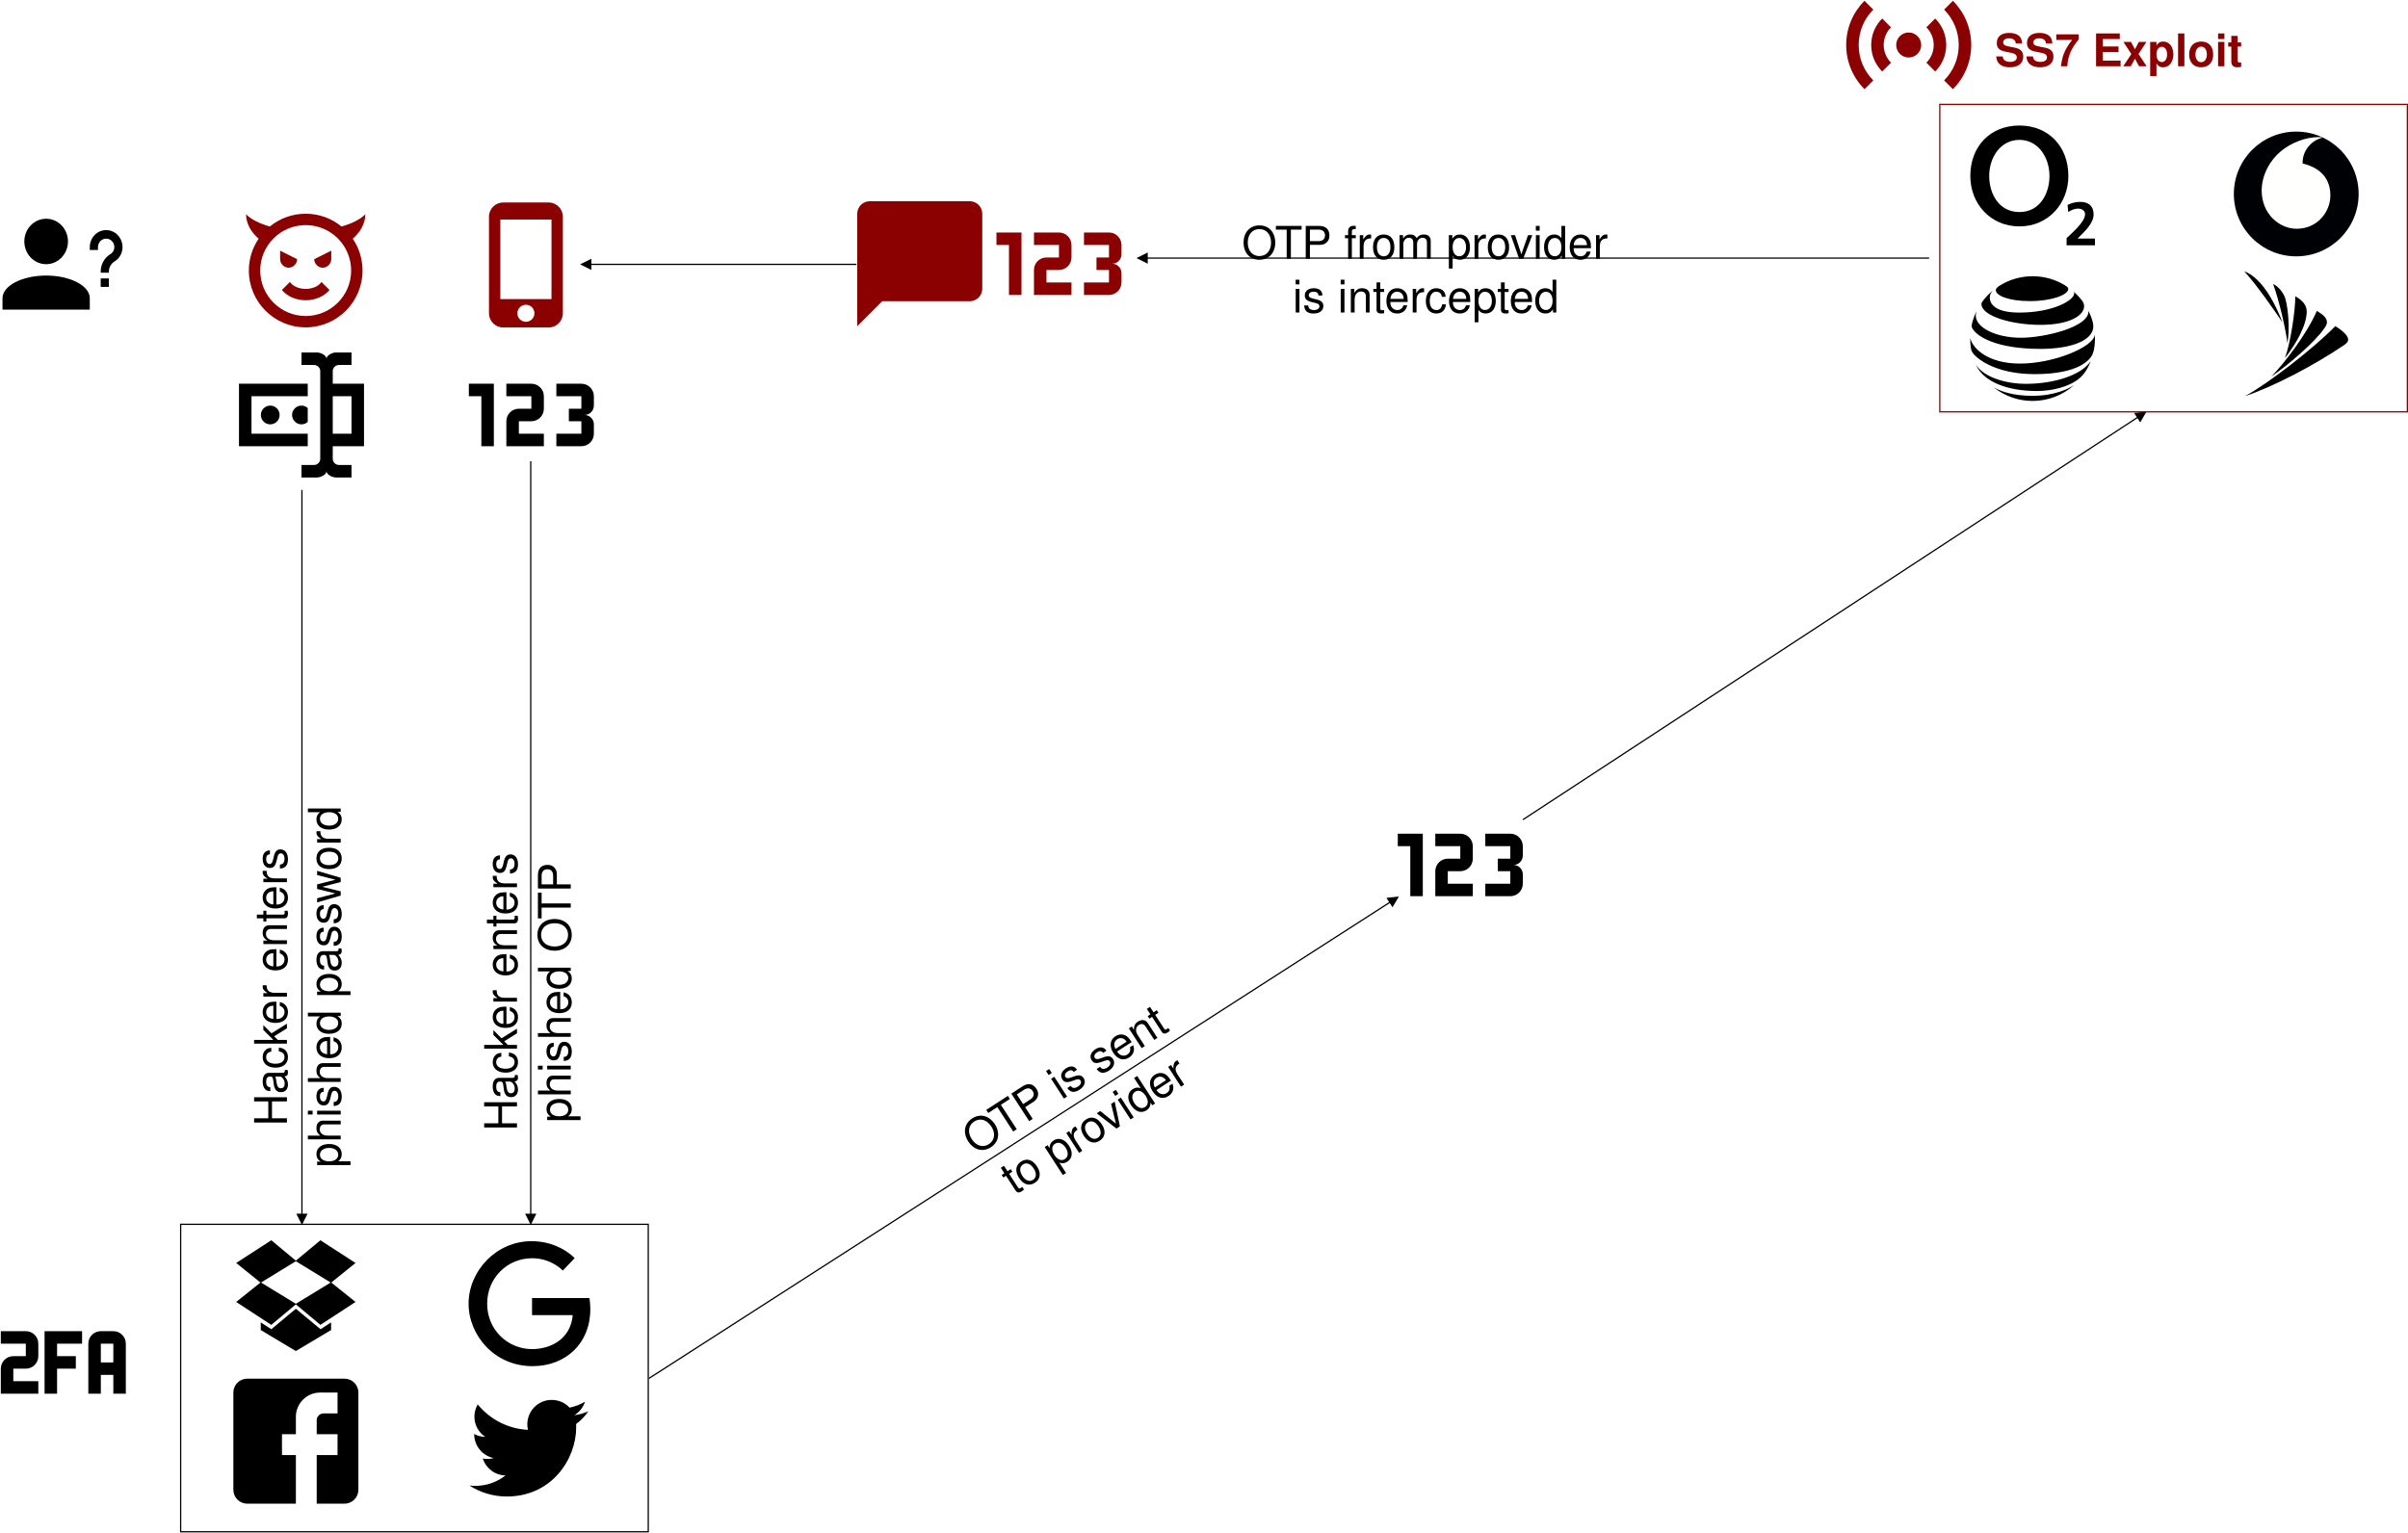
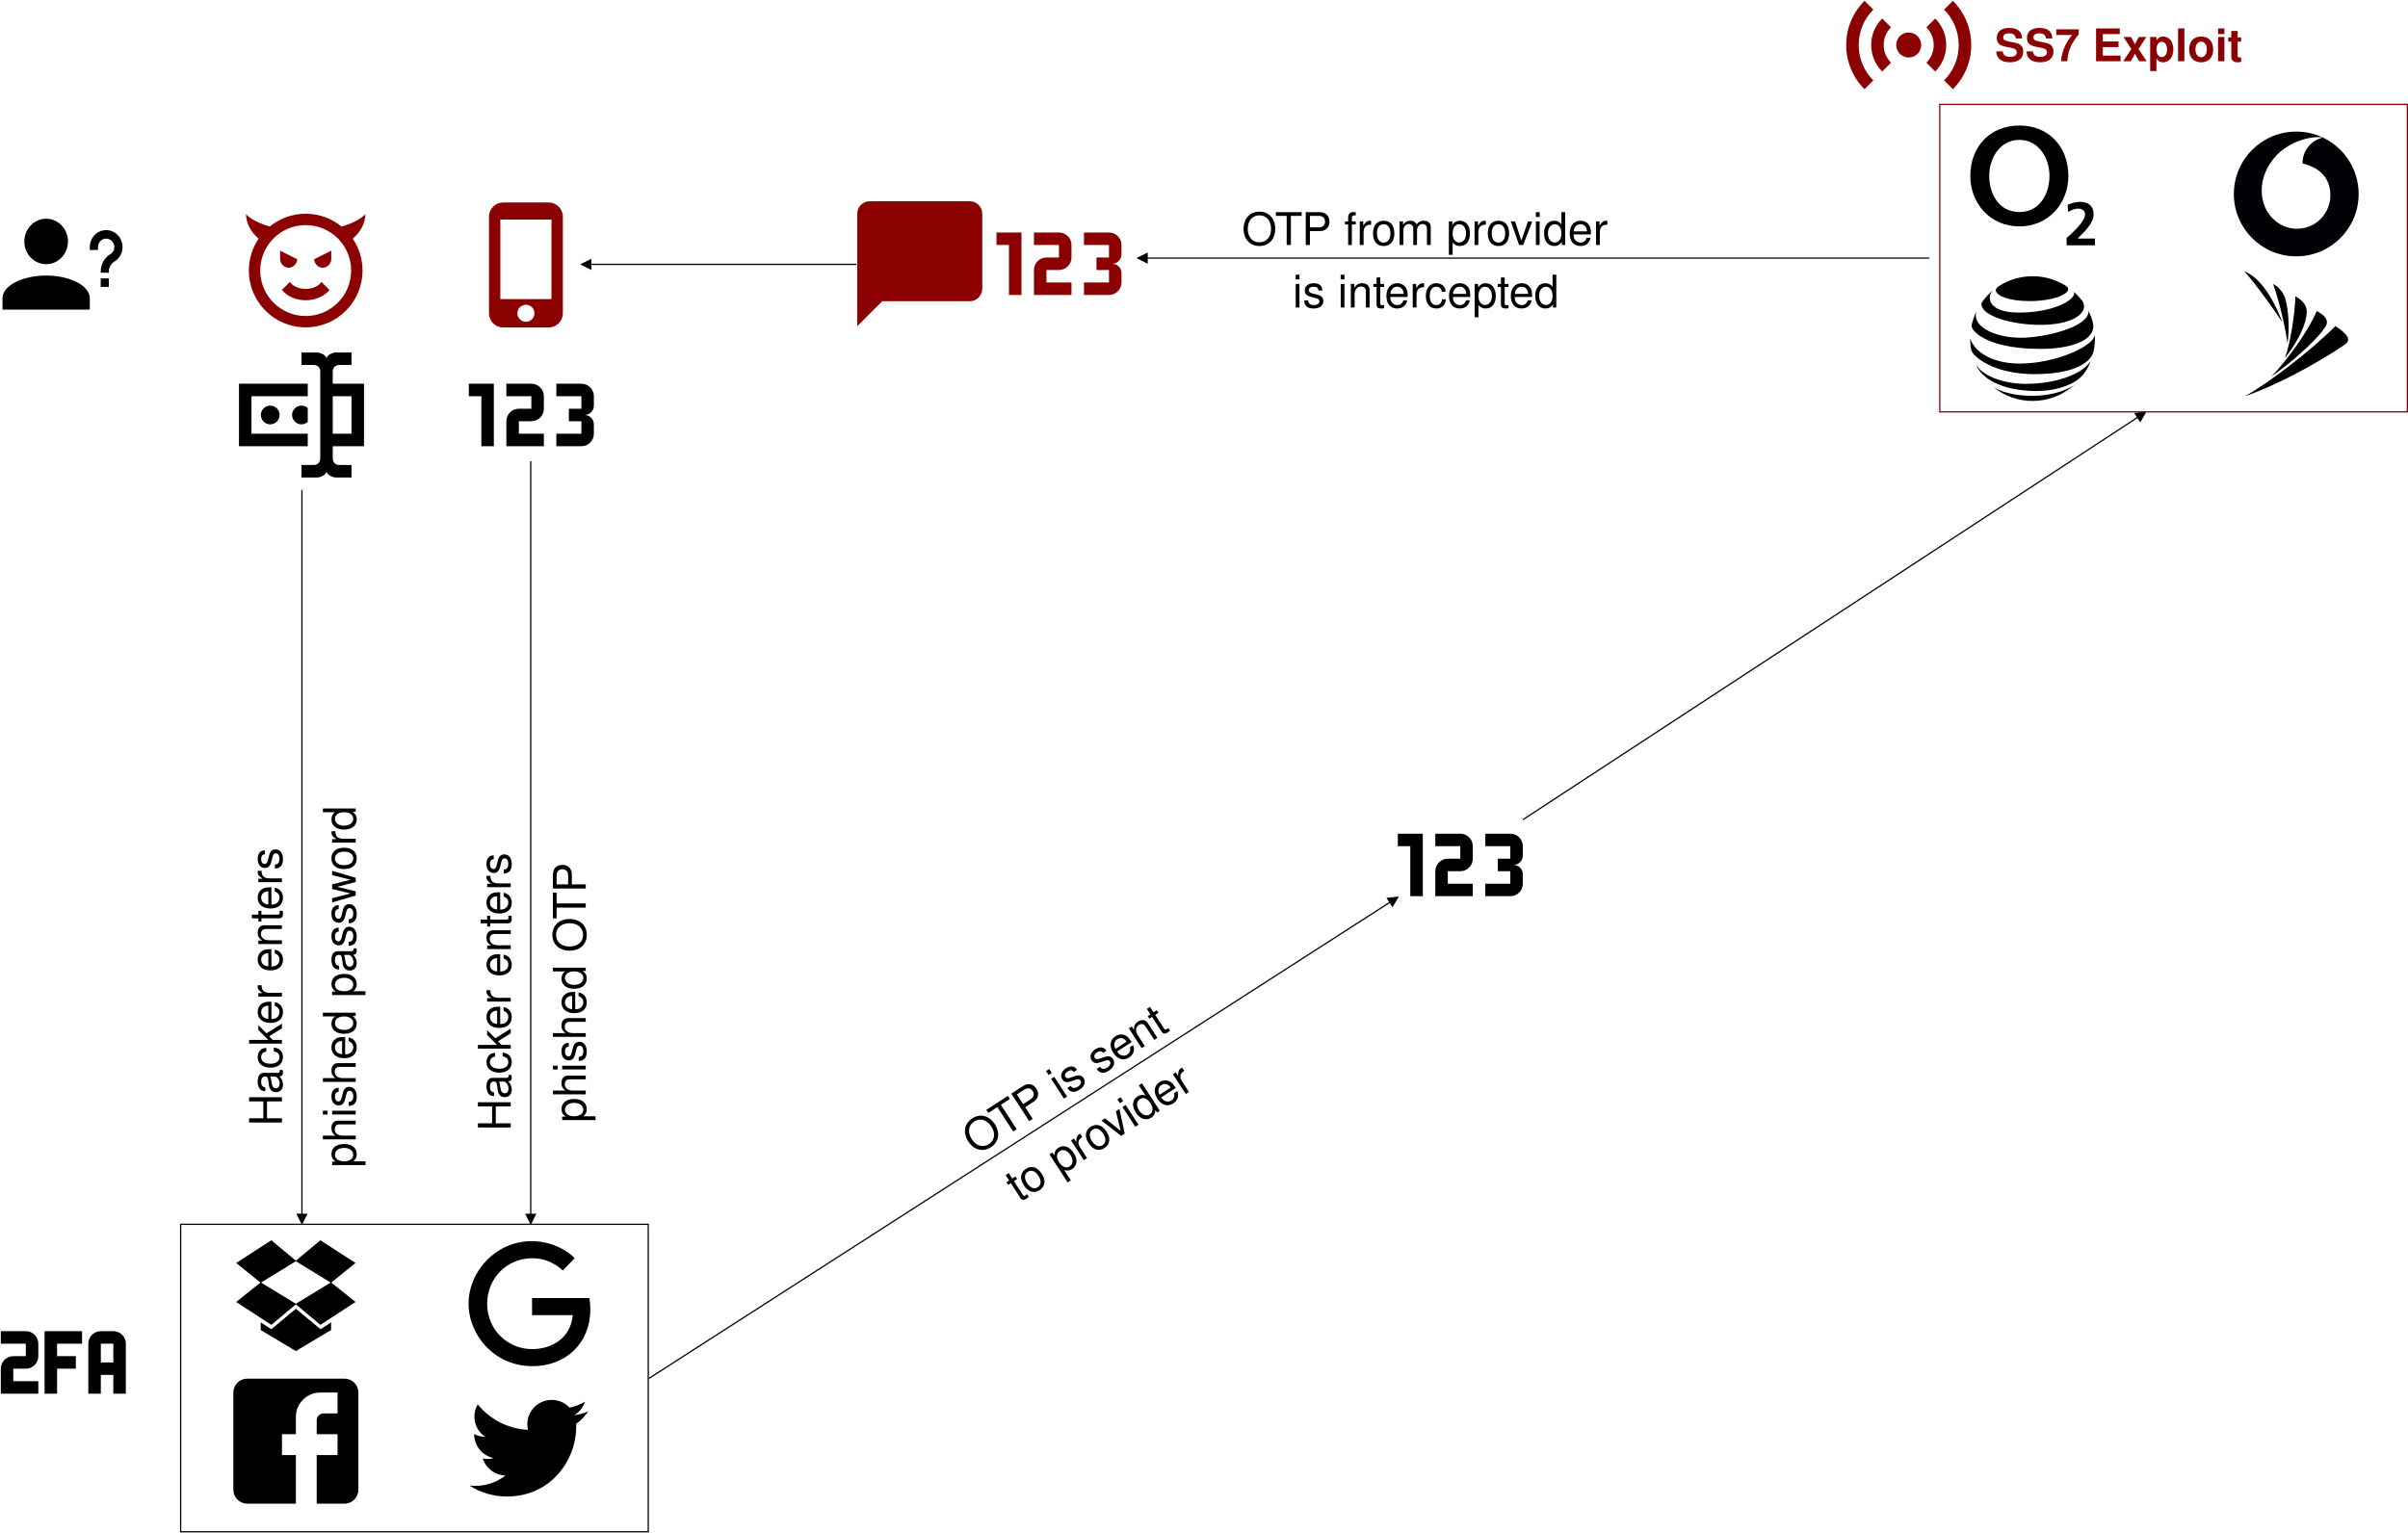
<svg xmlns="http://www.w3.org/2000/svg" width="1926" height="1226">
  <g fill="none" fill-rule="evenodd">
    <path d="M236.647 1047.09l19.773 16.365 8.409-5.5v6.136l-28.182 16.818-28.09-16.818v-6.136l8.454 5.5 19.636-16.364zm-19.636-54.817l19.636 16.318 19.636-16.318 28.091 18.182-19.409 15.636 19.41 15.545-28.092 18.319-19.636-16.41-19.636 16.41-28.091-18.319 19.409-15.545-19.41-15.636 28.092-18.182zm19.636 50.818l27.864-17-27.864-17.046-27.864 17.046 27.864 17zM471.397 1038.5h-45.85v13.65h32.55c-1.65 19.05-17.5 27.2-32.5 27.2-19.15 0-35.95-15.1-35.95-36.35 0-20.5 16-36.35 36-36.35 15.45 0 24.5 9.85 24.5 9.85l9.5-9.9s-12.2-13.6-34.5-13.6c-28.4 0-50.35 24-50.35 50 0 25.25 20.65 50 51.1 50 26.75 0 46.25-18.35 46.25-45.45 0-5.75-.75-9.05-.75-9.05zM197.758 1103h77.778c6.136 0 11.111 4.975 11.111 11.111v77.778c0 6.136-4.975 11.111-11.111 11.111h-77.778c-6.136 0-11.11-4.975-11.11-11.111v-77.778c0-6.136 4.974-11.111 11.11-11.111zm72.222 11.111h-13.888c-10.74 0-19.445 8.706-19.445 19.445v13.888h-11.111v16.667h11.111V1203h16.667v-38.889h16.666v-16.667h-16.666v-11.11a5.556 5.556 0 0 1 5.555-5.556h11.111v-16.667zM.647 1065v10h20v10h-10c-5.523 0-10 4.477-10 10v20h30v-10h-20v-10h10c5.523 0 10-4.477 10-10v-10c0-5.55-4.5-10-10-10h-20zm35 0v50h10v-20h15v-10h-15v-10h20v-10h-30zm45 0c-5.523 0-10 4.477-10 10v40h10v-15h10v15h10v-40c0-5.523-4.477-10-10-10h-10zm0 10h10v15h-10v-15zM470.545 1129.09c-3.5 1.592-7.272 2.637-11.181 3.137 4-2.409 7.09-6.227 8.545-10.818-3.773 2.273-7.954 3.864-12.364 4.773-3.59-3.91-8.636-6.182-14.363-6.182-10.682 0-19.41 8.727-19.41 19.5 0 1.545.183 3.045.5 4.455-16.181-.819-30.59-8.591-40.181-20.364a19.292 19.292 0 0 0-2.636 9.773c0 6.772 3.409 12.772 8.681 16.181-3.227 0-6.227-.909-8.863-2.272v.136c0 9.455 6.727 17.364 15.636 19.136a19.186 19.186 0 0 1-5.136.682c-1.228 0-2.455-.136-3.637-.363 2.455 7.681 9.591 13.409 18.182 13.545-6.636 5.273-15.045 8.364-24.227 8.364-1.546 0-3.091-.091-4.636-.273a55.202 55.202 0 0 0 29.909 8.773c35.818 0 55.5-29.728 55.5-55.5 0-.864 0-1.682-.046-2.546 3.818-2.727 7.091-6.182 9.727-10.136z" fill-rule="nonzero" fill="#000" />
    <path stroke="#000" d="M144.5 979.5h374v246h-374z" />
    <path d="M1118.92 717.23l-5.137 8.651-2.164-3.365-592.27 380.675-.54-.841 592.27-380.675-2.162-3.365 10.004-1.08z" fill="#000" fill-rule="nonzero" />
    <path d="M441.102 239.273h-40.91v-63.637h40.91v63.637zm-20.455 18.182a6.818 6.818 0 1 1 0-13.637 6.818 6.818 0 0 1 0 13.637zM438.83 162h-36.364c-6.276 0-11.363 5.088-11.363 11.364v77.272c0 6.276 5.087 11.364 11.363 11.364h36.364c6.276 0 11.364-5.088 11.364-11.364v-77.272c0-6.276-5.088-11.364-11.364-11.364z" fill-rule="nonzero" fill="#8B0000" />
    <path d="M385 357v-40h-10v-10h20v50h-10zm90-10c0 5.55-4.5 10-10 10h-20v-10h20v-10h-10v-10h10v-10h-20v-10h20c5.523 0 10 4.477 10 10v7.5a7.5 7.5 0 0 1-7.5 7.5 7.5 7.5 0 0 1 7.5 7.5v7.5zm-40 0v10h-30v-20c0-5.55 4.5-10 10-10h10v-10h-20v-10h20c5.523 0 10 4.477 10 10v10c0 5.55-4.5 10-10 10h-10v10h20zM1128 717v-40h-10v-10h20v50h-10zm90-10c0 5.55-4.5 10-10 10h-20v-10h20v-10h-10v-10h10v-10h-20v-10h20c5.523 0 10 4.477 10 10v7.5a7.5 7.5 0 0 1-7.5 7.5 7.5 7.5 0 0 1 7.5 7.5v7.5zm-40 0v10h-30v-20c0-5.55 4.5-10 10-10h10v-10h-20v-10h20c5.523 0 10 4.477 10 10v10c0 5.55-4.5 10-10 10h-10v10h20zM1716.918 329.226l-5.065 8.694-2.192-3.347-491.305 321.62-.548-.837 491.306-321.619-2.19-3.347 9.994-1.164z" fill-rule="nonzero" fill="#000" />
    <path d="M807 236v-40h-10v-10h20v50h-10zm90-10c0 5.55-4.5 10-10 10h-20v-10h20v-10h-10v-10h10v-10h-20v-10h20c5.523 0 10 4.477 10 10v7.5a7.5 7.5 0 0 1-7.5 7.5 7.5 7.5 0 0 1 7.5 7.5v7.5zm-40 0v10h-30v-20c0-5.55 4.5-10 10-10h10v-10h-20v-10h20c5.523 0 10 4.477 10 10v10c0 5.55-4.5 10-10 10h-10v10h20z" fill-rule="nonzero" fill="#8B0000" />
    <path d="M266.147 307h25v50h-25v10a5 5 0 0 0 5 5h10v10h-12.5c-2.75 0-7.5-2.25-7.5-5 0 2.75-4.75 5-7.5 5h-12.5v-10h10a5 5 0 0 0 5-5v-70a5 5 0 0 0-5-5h-10v-10h12.5c2.75 0 7.5 2.25 7.5 5 0-2.75 4.75-5 7.5-5h12.5v10h-10a5 5 0 0 0-5 5v10zm-75 0h55v10h-45v30h45v10h-55v-50zm90 40v-30h-15v30h15zm-57.5-15a7.5 7.5 0 1 0-15 0 7.5 7.5 0 0 0 15 0zm22.5-5.55c-3.05-2.8-7.8-2.55-10.6.55-2.8 3-2.55 7.75.6 10.55 2.75 2.6 7.15 2.6 10 0v-11.1zM242 392v579h4l-4.5 9-4.5-9h4V392h1z" fill-rule="nonzero" fill="#000" />
    <path d="M775.647 161h-80c-5.523 0-10 4.477-10 10v90l20-20h70c5.523 0 10-4.477 10-10v-60c0-5.55-4.5-10-10-10z" fill-rule="nonzero" fill="#8B0000" />
    <path d="M473 207v4h212v1H473v4l-9-4.5 9-4.5z" fill="#000" fill-rule="nonzero" />
    <path d="M1491.297.65c-9.05 9.05-14.65 21.55-14.65 35.35s5.6 26.3 14.65 35.35l7.05-7.05c-7.25-7.2-11.7-17.2-11.7-28.3 0-11.05 4.45-21.1 11.7-28.3l-7.05-7.05zm70.7 0l-7.05 7.05c7.25 7.2 11.7 17.25 11.7 28.3 0 11.1-4.45 21.1-11.7 28.3l7.05 7.05c9.05-9.05 14.65-21.55 14.65-35.35s-5.6-26.3-14.65-35.35zm-56.55 14.15c-5.45 5.45-8.8 12.95-8.8 21.2s3.35 15.75 8.8 21.2l7.05-7.05c-3.6-3.6-5.85-8.6-5.85-14.15 0-5.55 2.25-10.55 5.85-14.15l-7.05-7.05zm42.4 0l-7.05 7.05c3.6 3.6 5.85 8.6 5.85 14.15 0 5.55-2.25 10.55-5.85 14.15l7.05 7.05c5.45-5.45 8.8-12.95 8.8-21.2s-3.35-15.75-8.8-21.2zm-21.2 11.2c-5.523 0-10 4.477-10 10s4.477 10 10 10 10-4.477 10-10-4.477-10-10-10z" fill-rule="nonzero" fill="#8B0000" />
    <path stroke="#8B0000" d="M1551.5 83.5h374v246h-374z" />
    <path d="M918 202v4h625v1H918v4l-9-4.5 9-4.5z" fill="#000" fill-rule="nonzero" />
    <g fill="#000">
      <path d="M1575.918 140.777c0 22.065 16.02 40.35 39.293 40.35 23.122 0 39.141-18.285 39.141-40.35 0-23.424-15.717-40.35-39.141-40.35-23.576 0-39.293 16.926-39.293 40.35zm15.113 0c0-14.659 8.916-28.865 24.18-28.865 15.113 0 24.028 14.206 24.028 28.865 0 13.753-7.404 28.865-24.028 28.865-16.775 0-24.18-15.112-24.18-28.865zM1675.622 196.226v-5.38h-13.936c5.574-5.476 12.86-12.126 12.86-19.364 0-6.698-4.205-9.975-10.709-9.975-3.472 0-7.041.88-10.122 2.445l.538 5.673c2.249-1.468 4.988-2.739 7.872-2.739 2.788 0 5.575 1.467 5.575 4.596 0 6.26-11.59 15.942-14.768 19.023v5.72h22.69" />
    </g>
    <path d="M1886.52 155.191c0 27.562-22.344 49.906-49.906 49.906-27.562 0-49.906-22.344-49.906-49.906 0-27.562 22.344-49.906 49.906-49.906 27.562 0 49.906 22.344 49.906 49.906" fill="#000105" />
    <path d="M1837.01 183.02c-13.712.045-27.978-11.658-28.04-30.45-.042-12.427 6.663-24.389 15.233-31.485 8.36-6.922 19.811-11.364 30.197-11.399 1.337-.004 2.735.107 3.591.397-9.08 1.883-16.308 10.335-16.277 19.923.001.317.03.655.061.813 15.196 3.701 22.095 12.87 22.137 25.557.042 12.687-9.974 26.587-26.902 26.644" fill="#FFFFFE" />
    <path d="M1595.128 310.288a49.863 49.863 0 0 0 30.6 10.483c12.608 0 24.104-4.68 32.875-12.367.108-.091.058-.154-.046-.091-3.938 2.625-15.158 8.366-32.83 8.366-15.353 0-25.058-3.425-30.537-6.483-.104-.054-.141.025-.062.091m33.987 2.55c12.284 0 25.78-3.35 33.85-9.974 2.209-1.809 4.313-4.209 6.196-7.438 1.083-1.858 2.146-4.067 3.008-6.237.042-.105-.025-.159-.104-.042-7.508 11.05-29.241 17.937-51.683 17.937-15.863 0-32.933-5.07-39.617-14.758-.066-.088-.129-.05-.091.05 6.225 13.233 25.112 20.458 48.441 20.458m-13.416-21.946c-25.542 0-37.584-11.895-39.771-20.016-.025-.117-.104-.092-.104.016 0 2.73.275 6.259.745 8.6.221 1.138 1.15 2.925 2.509 4.355 6.187 6.445 21.608 15.479 48.312 15.479 36.384 0 44.704-12.121 46.4-16.109 1.217-2.85 1.846-8 1.846-12.325 0-1.05-.025-1.883-.067-2.708 0-.133-.075-.142-.104-.012-1.816 9.75-32.904 22.72-59.766 22.72m-35.063-41.404c-1.467 2.904-3.083 7.809-3.57 10.342-.21 1.083-.122 1.608.262 2.417 3.058 6.5 18.541 16.891 54.666 16.891 22.038 0 39.155-5.416 41.93-15.291.508-1.821.537-3.742-.121-6.33-.734-2.891-2.104-6.262-3.267-8.629-.042-.079-.104-.066-.092.025.43 12.959-35.704 21.309-53.937 21.309-19.75 0-36.225-7.867-36.225-17.805 0-.954.2-1.908.446-2.9.025-.091-.054-.108-.092-.029m78.05-15.908c.208.33.317.68.317 1.15 0 5.542-16.967 15.35-43.971 15.35-19.842 0-23.554-7.363-23.554-12.042 0-1.675.641-3.387 2.054-5.125.075-.104.012-.141-.08-.066a50.004 50.004 0 0 0-7.02 7.295c-.996 1.255-1.613 2.367-1.613 3.034 0 9.7 24.325 16.733 47.071 16.733 24.234 0 35.05-7.912 35.05-14.862 0-2.484-.966-3.938-3.441-6.75-1.609-1.83-3.125-3.317-4.734-4.784-.079-.062-.133-.012-.079.067m-7.43-5.542a49.356 49.356 0 0 0-25.528-7.033c-9.425 0-18.375 2.637-25.88 7.242-2.25 1.383-3.52 2.495-3.52 3.925 0 4.208 9.833 8.729 27.283 8.729 17.263 0 30.654-4.959 30.654-9.725 0-1.138-.996-1.934-3.008-3.138M1795.522 316.98c22.888-7.534 56.07-25.084 79.15-40.76 1.938-1.307 3.446-2.528 3.446-4.657 0-3.705-6.896-8.667-10.242-10.646-18.162 18.566-54.304 46.391-72.358 56.062m21.233-15.77c14.117-9.6 34.625-27.659 41.563-37.484 1.637-2.308 2.846-3.65 2.846-6.067 0-3.966-4.7-6.875-8.084-8.895-8.108 18.791-26.316 42.187-36.325 52.445m10.796-14.7c9.767-12.362 17.45-26.891 17.45-37.325 0-5.45-3.97-9.258-9.15-12.15.1 11.338-3.892 37.921-8.3 49.475m2.067-11.925c1.825-11.862.75-26.187-1.58-35.175-1.266-4.891-5.75-10.416-9.9-12.137 5.438 15.179 10.109 36.8 11.48 47.312m-4.021-16.645c-4.275-11.367-14.933-35.063-30.613-40.938 10.209 11.083 25.346 33.063 30.613 40.938M425 369v602h4l-4.5 9-4.5-9h4V369h1z" fill-rule="nonzero" fill="#000" />
-     <text transform="rotate(-90 235.5 791)" font-family="Helvetica" font-size="36" fill="#000" x="125.457" y="785">Hacker enters</text>
-     <text transform="rotate(-90 235.5 791)" font-family="Helvetica" font-size="36" fill="#000" x="92.41" y="828">phished password</text>
-     <text transform="rotate(-90 419.5 795)" font-family="Helvetica" font-size="36" fill="#000" x="309.457" y="789">Hacker enters</text>
-     <text transform="rotate(-90 419.5 795)" font-family="Helvetica" font-size="36" fill="#000" x="316.444" y="832">phished OTP</text>
-     <text transform="rotate(-33 868.248 900.5)" font-family="Helvetica" font-size="36" fill="#000" x="781.291" y="873">OTP is sent</text>
-     <text transform="rotate(-33 868.248 900.5)" font-family="Helvetica" font-size="36" fill="#000" x="789.957" y="916">to provider</text>
-     <text font-family="Helvetica" font-size="36" fill="#000" x="993.282" y="207">OTP from provider</text>
-     <text font-family="Helvetica" font-size="36" fill="#000" x="1033.94" y="250">is intercepted</text>
+     <text transform="rotate(-90 247.5 791)" font-family="Helvetica" font-size="36" fill="#000" x="137.457" y="769">Hacker enters</text>
+     <text transform="rotate(-90 247.5 791)" font-family="Helvetica" font-size="36" fill="#000" x="104.41" y="828">phished password</text>
+     <text transform="rotate(-90 431.5 795)" font-family="Helvetica" font-size="36" fill="#000" x="321.457" y="772">Hacker enters</text>
+     <text transform="rotate(-90 431.5 795)" font-family="Helvetica" font-size="36" fill="#000" x="328.444" y="832">phished OTP</text>
+     <text transform="rotate(-33 873.967 909.306)" font-family="Helvetica" font-size="36" fill="#000" x="787.01" y="871.306">OTP is sent</text>
+     <text transform="rotate(-33 873.967 909.306)" font-family="Helvetica" font-size="36" fill="#000" x="795.676" y="921.306">to provider</text>
+     <text font-family="Helvetica" font-size="36" fill="#000" transform="translate(0 -4)" x="993.282" y="200">OTP from provider</text>
+     <text font-family="Helvetica" font-size="36" fill="#000" transform="translate(0 -4)" x="1033.94" y="250">is intercepted</text>
    <path d="M196.773 171.41c4.09 4.135 10.772 7.454 19.045 9.817C223.636 174.818 233.636 171 244.5 171c10.864 0 20.864 3.818 28.682 10.227 8.273-2.363 14.954-5.682 19.045-9.818-.136 7.41-3.863 14.182-10.09 19.591 4.954 7.273 7.818 16 7.818 25.455 0 25.103-20.351 45.454-45.455 45.454a45.455 45.455 0 0 1-45.455-45.454c0-9.455 2.864-18.182 7.819-25.455-6.228-5.41-9.955-12.182-10.091-19.59zm84.09 45.045c0-20.084-16.28-36.364-36.363-36.364s-36.364 16.28-36.364 36.364c0 20.083 16.28 36.363 36.364 36.363a36.364 36.364 0 0 0 36.364-36.363zm-43.181-9.091c0 3.636-3.182 6.818-6.818 6.818-3.637 0-6.819-3.182-6.819-6.818v-6.819l13.637 6.819zm27.273 0c0 3.636-3.182 6.818-6.819 6.818-3.636 0-6.818-3.182-6.818-6.818l13.637-6.819v6.819zM244.5 240.227c-7.955 0-14.955-3.318-19.045-8.227l6.454-6.455c2.046 3.273 6.91 5.591 12.591 5.591 5.682 0 10.545-2.318 12.59-5.59l6.455 6.454c-4.09 4.91-11.09 8.227-19.045 8.227z" fill-rule="nonzero" fill="#8B0000" />
-     <text font-family="Helvetica" font-size="36" fill="#8B0000" font-weight="bold" x="1595.474" y="53">SS7 Exploit</text>
+     <text font-family="Helvetica-Bold, Helvetica" font-size="36" font-weight="bold" fill="#8B0000" transform="translate(0 -4)" x="1595.474" y="53">SS7 Exploit</text>
    <g fill="#000">
      <path d="M54.364 193.182c0 10.041-7.815 18.182-17.455 18.182-9.64 0-17.454-8.14-17.454-18.182 0-10.042 7.814-18.182 17.454-18.182s17.455 8.14 17.455 18.182zm17.454 45.454v9.091H2v-9.09c0-10.046 15.622-18.182 34.91-18.182 19.286 0 34.908 8.136 34.908 18.181zm15.273-15.909v6.818h-6.546v-6.818h6.546zM78.364 200h-6.546v-2.273c0-7.53 5.861-13.636 13.091-13.636 7.23 0 13.091 6.105 13.091 13.636 0 4.41-2.182 8.546-5.63 10.955l-1.308.863c-2.487 1.819-3.971 4.591-3.971 7.728v.909h-6.546v-.91c0-5.408 2.619-10.454 6.939-13.408l1.265-.864c1.702-1.182 2.706-3.136 2.706-5.273 0-3.765-2.931-6.818-6.546-6.818s-6.545 3.053-6.545 6.818V200z" fill-rule="nonzero" />
    </g>
  </g>
</svg>
